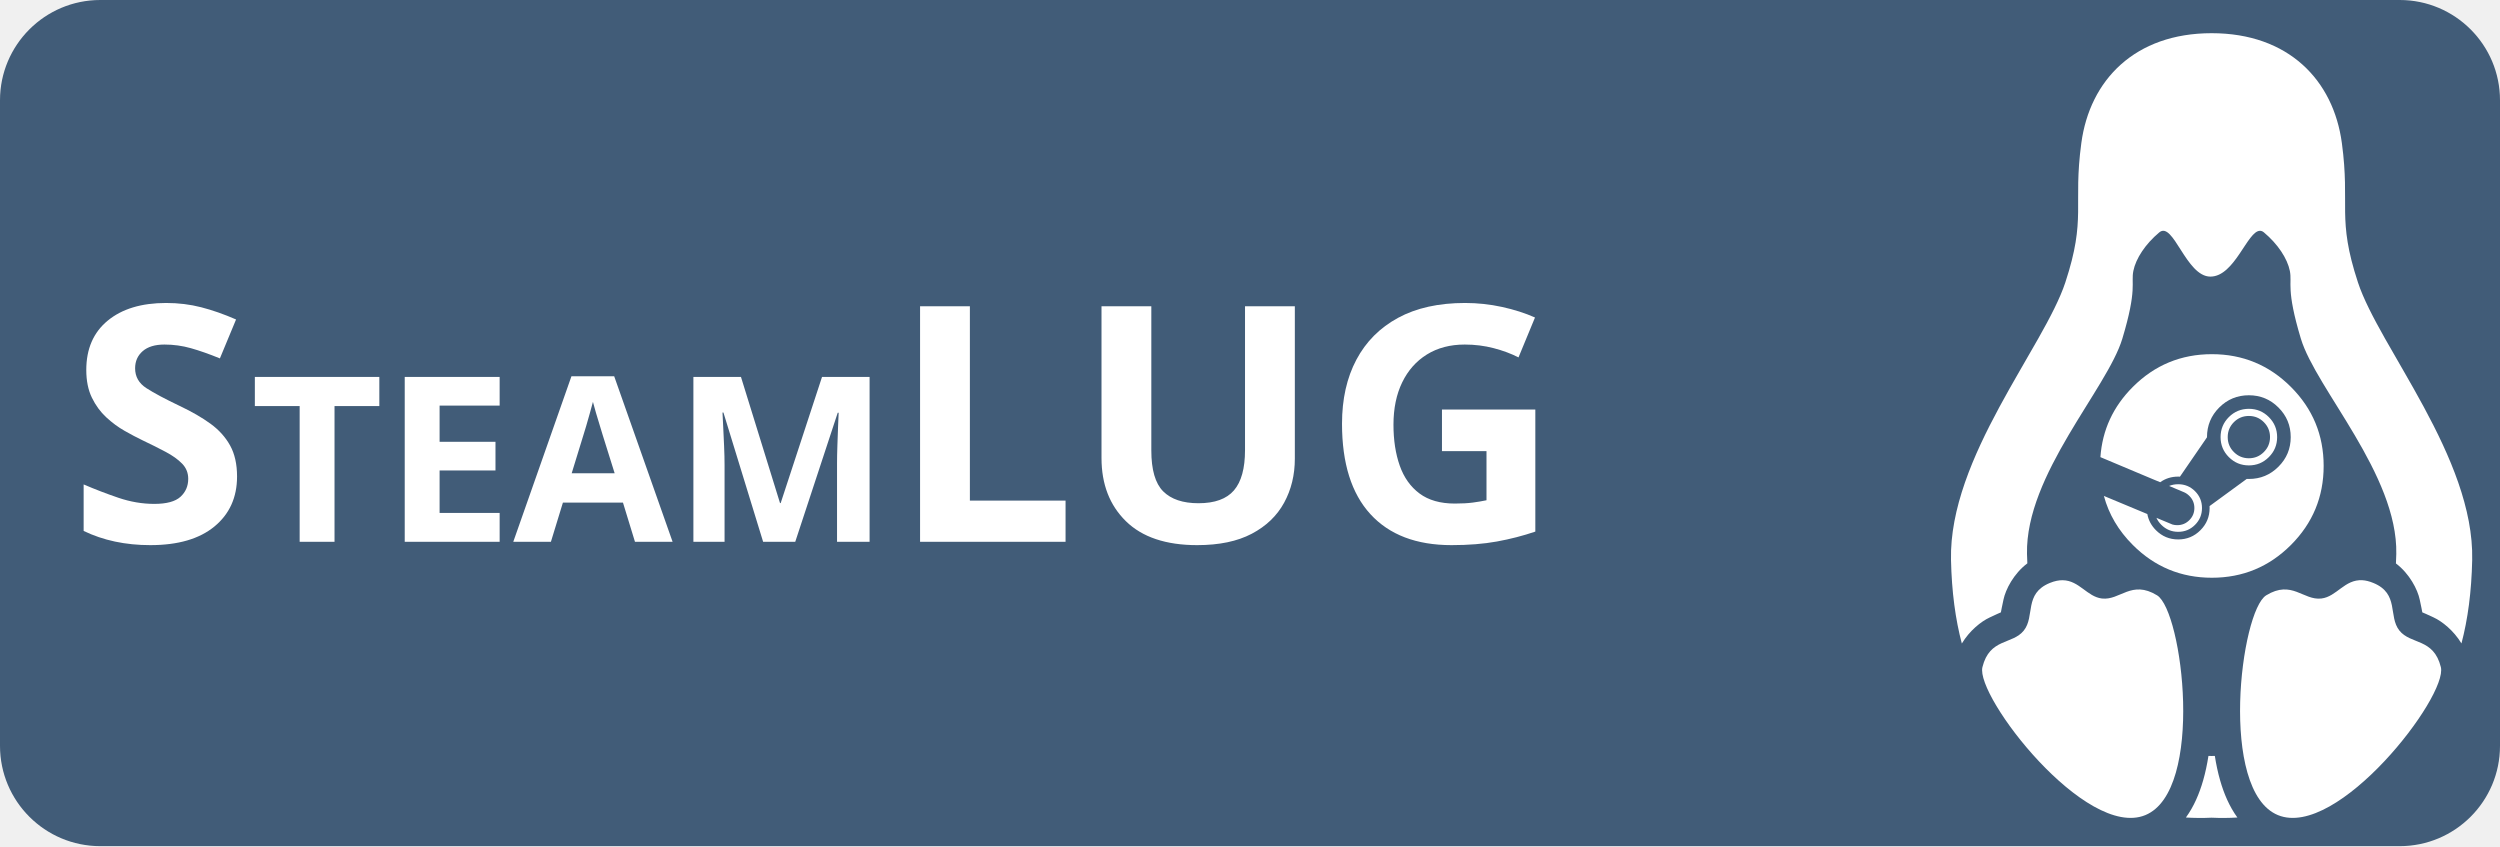
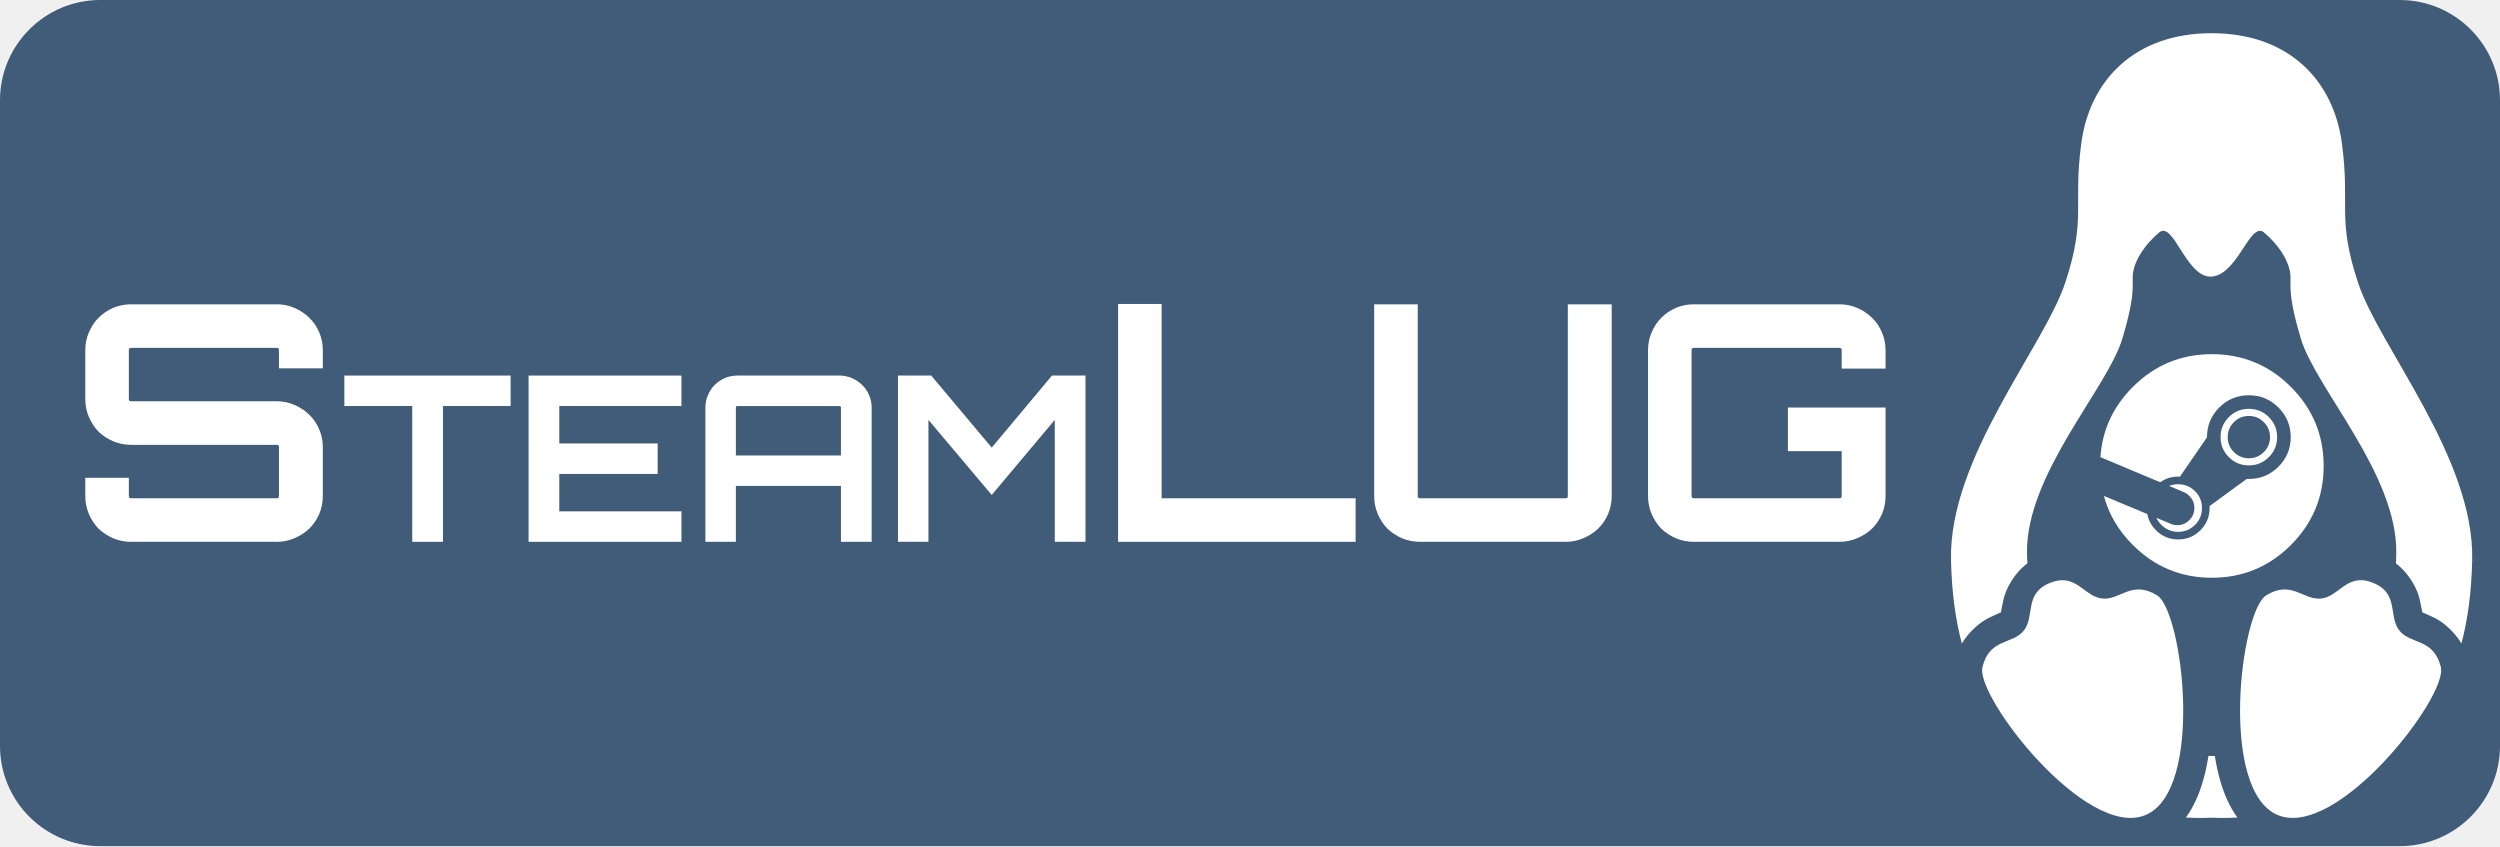
- <svg xmlns="http://www.w3.org/2000/svg" id="svg2" viewBox="0 0 2600 880" version="1.1">
-   <rect width="2600" height="880" rx="104.348" ry="104.348" x="0" y="0" style="fill:#415c78" />
-   <text x="71.206" y="563.5" xml:space="preserve" style="font-weight:bold;font-size:343.094px;line-height:125%;font-family:Orbitron;letter-spacing:0px;word-spacing:0px;fill:#ffffff">
-     <tspan x="71.206" y="563.5">S<tspan style="font-size:240.166px">TEAM</tspan>LUG</tspan>
-   </text>
+ <svg xmlns="http://www.w3.org/2000/svg" id="svg2" viewBox="0 0 2600 880" version="1.1" width="100%" height="100%">
+   <defs id="defs3140" />
+   <rect width="2600" height="880" rx="104.348" ry="104.348" x="0" y="0" style="fill:#415c78" id="rect3121" />
+   <g style="font-size:343.094px;font-weight:bold;line-height:125%;letter-spacing:0px;word-spacing:0px;fill:#ffffff;font-family:Orbitron" id="text3123">
+     <path d="m 335.732,383.032 -45.632,0 0,-18.87 c -2.2e-4,-1.601 -0.686,-2.401 -2.059,-2.402 l -151.648,0 c -1.601,2e-4 -2.402,0.801 -2.402,2.402 l 0,50.778 c -6e-5,1.601 0.8,2.402 2.402,2.402 l 151.648,0 c 6.404,1.4e-4 12.466,1.258 18.184,3.774 5.947,2.516 11.093,5.947 15.439,10.293 4.346,4.117 7.777,9.149 10.293,15.096 2.516,5.718 3.774,11.894 3.774,18.527 l 0,50.778 c -2.6e-4,6.633 -1.258,12.923 -3.774,18.87 -2.516,5.718 -5.947,10.75 -10.293,15.096 -4.346,4.117 -9.493,7.434 -15.439,9.95 -5.718,2.516 -11.78,3.774 -18.184,3.774 l -151.648,0 c -6.633,0 -12.923,-1.258 -18.87,-3.774 -5.718,-2.516 -10.75,-5.833 -15.096,-9.95 -4.117,-4.346 -7.434,-9.378 -9.95,-15.096 -2.516,-5.947 -3.774,-12.237 -3.774,-18.87 l 0,-18.87 45.288,0 0,18.87 c -6e-5,1.601 0.8,2.402 2.402,2.402 l 151.648,0 c 1.372,4e-5 2.058,-0.801 2.059,-2.402 l 0,-50.778 c -2.2e-4,-1.601 -0.686,-2.402 -2.059,-2.402 l -151.648,0 c -6.633,10e-5 -12.923,-1.258 -18.87,-3.774 -5.718,-2.516 -10.75,-5.832 -15.096,-9.95 -4.117,-4.346 -7.434,-9.378 -9.95,-15.096 -2.516,-5.947 -3.774,-12.237 -3.774,-18.87 l 0,-50.778 c -1.8e-5,-6.633 1.258,-12.809 3.774,-18.527 2.516,-5.947 5.833,-10.979 9.95,-15.096 4.346,-4.346 9.378,-7.777 15.096,-10.293 5.947,-2.516 12.237,-3.774 18.87,-3.774 l 151.648,0 c 6.404,2.4e-4 12.466,1.258 18.184,3.774 5.947,2.516 11.093,5.947 15.439,10.293 4.346,4.117 7.777,9.149 10.293,15.096 2.516,5.718 3.774,11.894 3.774,18.527 l 0,18.87" style="" id="path3145" />
+     <path d="m 531.044,390.58 0,31.702 -70.369,0 0,141.218 -31.942,0 0,-141.218 -70.609,0 0,-31.702 172.92,0" style="font-size:240.166px" id="path3147" />
+     <path d="m 708.711,422.282 -127.048,0 0,38.907 102.311,0 0,31.702 -102.311,0 0,38.907 127.048,0 0,31.702 -158.99,0 0,-172.92 158.99,0 0,31.702" style="font-size:240.166px" id="path3149" />
+     <path d="m 872.894,390.58 c 4.643,1.8e-4 8.966,0.881 12.969,2.642 4.163,1.761 7.765,4.163 10.807,7.205 3.042,2.882 5.444,6.405 7.205,10.567 1.761,4.003 2.642,8.326 2.642,12.969 l 0,139.536 -31.942,0 0,-58.12 -109.276,0 0,58.12 -31.702,0 0,-139.536 c -2e-5,-4.643 0.881,-8.966 2.642,-12.969 1.761,-4.163 4.083,-7.685 6.965,-10.567 3.042,-3.042 6.565,-5.444 10.567,-7.205 4.163,-1.761 8.566,-2.642 13.209,-2.642 l 105.913,0 m 1.681,83.097 0,-49.714 c -1.5e-4,-1.121 -0.561,-1.681 -1.681,-1.681 l -105.913,0 c -1.121,1.4e-4 -1.681,0.561 -1.681,1.681 l 0,49.714 109.276,0" style="font-size:240.166px" id="path3151" />
+     <path d="m 1094.072,390.58 34.824,0 0,172.92 -31.942,0 0,-126.808 -65.565,78.054 -65.806,-78.054 0,126.808 -31.702,0 0,-172.92 34.584,0 62.924,74.932 62.683,-74.932" style="font-size:240.166px" id="path3153" />
+     <path d="m 1162.799,316.129 45.288,0 0,202.083 201.74,0 0,45.288 -247.028,0 0,-247.371" style="" id="path3155" />
+     <path d="m 1630.538,316.472 45.632,0 0,199.338 c -3e-4,6.633 -1.258,12.923 -3.774,18.87 -2.516,5.718 -5.947,10.75 -10.293,15.096 -4.346,4.117 -9.492,7.434 -15.439,9.95 -5.718,2.516 -11.78,3.774 -18.184,3.774 l -151.648,0 c -6.633,0 -12.923,-1.258 -18.87,-3.774 -5.718,-2.516 -10.75,-5.833 -15.096,-9.95 -4.117,-4.346 -7.434,-9.378 -9.95,-15.096 -2.516,-5.947 -3.774,-12.237 -3.774,-18.87 l 0,-199.338 45.288,0 0,199.338 c -10e-5,1.601 0.8,2.402 2.402,2.402 l 151.648,0 c 1.372,4e-5 2.058,-0.801 2.058,-2.402 l 0,-199.338" style="" id="path3157" />
+     <path d="m 1960.981,383.375 -45.632,0 0,-19.213 c -3e-4,-1.601 -0.801,-2.401 -2.402,-2.402 l -151.305,0 c -1.601,2e-4 -2.402,0.801 -2.402,2.402 l 0,151.648 c -10e-5,1.601 0.8,2.402 2.402,2.402 l 151.305,0 c 1.601,4e-5 2.401,-0.801 2.402,-2.402 l 0,-46.661 -55.924,0 0,-45.288 101.556,0 0,91.949 c -3e-4,6.633 -1.258,12.923 -3.774,18.87 -2.516,5.718 -5.947,10.75 -10.293,15.096 -4.346,4.117 -9.492,7.434 -15.439,9.95 -5.718,2.516 -11.894,3.774 -18.527,3.774 l -151.305,0 c -6.633,0 -12.923,-1.258 -18.87,-3.774 -5.718,-2.516 -10.75,-5.833 -15.096,-9.95 -4.117,-4.346 -7.434,-9.378 -9.95,-15.096 -2.516,-5.947 -3.774,-12.237 -3.774,-18.87 l 0,-151.648 c 0,-6.633 1.258,-12.809 3.774,-18.527 2.516,-5.947 5.832,-10.979 9.95,-15.096 4.346,-4.346 9.378,-7.777 15.096,-10.293 5.947,-2.516 12.237,-3.774 18.87,-3.774 l 151.305,0 c 6.633,2.4e-4 12.809,1.258 18.527,3.774 5.947,2.516 11.093,5.947 15.439,10.293 4.346,4.117 7.777,9.149 10.293,15.096 2.516,5.718 3.774,11.894 3.774,18.527 l 0,19.213" style="" id="path3159" />
+   </g>
  <g id="tux" transform="translate(1914.348,-47.76586)">
    <path style="color:#000000;overflow:visible;fill:#ffffff;stroke-width:15" id="path4372-7" d="m 385.76,82.287 c 79.782,0 126.619,48.671 135.441,114.298 8.821,65.627 -5.381,77.653 16.711,144.858 22.092,67.203 121.138,182.406 118.822,288.699 -0.721,33.093 -4.532,61.746 -11.171,86.785 -8.14,-13.487 -20.2,-22.992 -28.99,-27.051 -6.862,-3.168 -10.178,-4.691 -11.725,-5.262 -0.225,-1.7 -1.094,-5.571 -2.677,-13.203 -2.174,-10.481 -10.508,-26.892 -24.743,-37.668 0.145,-3.265 0.302,-6.496 0.369,-9.879 1.644,-82.444 -83.565,-171.761 -99.249,-223.888 -15.684,-52.125 -8.861,-57.492 -11.448,-70.444 -2.587,-12.951 -12.575,-28.037 -26.959,-40.069 -1.37,-1.147 -2.704,-1.649 -4.062,-1.662 -13.113,-0.124 -26.236,47.616 -51.609,47.64 -25.373,0.029 -38.573,-58.196 -53.179,-45.978 -14.384,12.032 -24.372,27.118 -26.959,40.069 -2.587,12.951 4.236,18.319 -11.448,70.444 -15.684,52.126 -100.801,141.444 -99.157,223.888 0.068,3.351 0.228,6.55 0.369,9.786 -14.298,10.775 -22.656,27.254 -24.835,37.761 -1.583,7.631 -2.453,11.502 -2.678,13.203 -1.542,0.57 -4.873,2.182 -11.725,5.355 -8.793,4.071 -20.781,13.559 -28.898,27.051 -6.657,-25.065 -10.542,-53.737 -11.264,-86.878 -2.316,-106.293 96.822,-221.496 118.914,-288.699 22.092,-67.204 7.798,-79.23 16.618,-144.858 8.821,-65.627 55.751,-114.298 135.533,-114.298 z m 156.767,568.905 c 3.426,0.198 7.211,1.12 11.448,2.862 27.118,11.153 15.205,34.648 27.051,49.486 11.846,14.838 35.631,7.691 43.116,38.038 7.484,30.347 -107.56,179.345 -169.416,153.905 -61.856,-25.439 -38.856,-212.295 -12.187,-228.596 26.668,-16.301 38.476,5.534 57.334,3.324 15.911,-1.865 24.155,-20.088 42.654,-19.019 z m -311.596,0 c 17.111,0.295 25.393,17.223 40.715,19.019 18.858,2.211 30.665,-19.625 57.334,-3.324 26.669,16.301 49.669,203.157 -12.187,228.596 -61.856,25.439 -176.9,-123.558 -169.416,-153.905 7.484,-30.347 31.178,-23.199 43.023,-38.038 11.846,-14.838 -0.068,-38.333 27.051,-49.486 5.085,-2.091 9.531,-2.93 13.48,-2.862 z m 158.152,182.711 c 1.352,8.733 3.166,17.302 5.539,25.574 3.868,13.482 9.514,26.993 17.911,38.5 -8.702,0.539 -17.622,0.61 -26.774,0.183 -9.152,0.426 -18.069,0.355 -26.774,-0.183 8.397,-11.506 14.043,-25.017 17.911,-38.5 2.373,-8.272 4.188,-16.842 5.539,-25.574 1.108,0.029 2.206,0.092 3.324,0.092 1.118,0 2.216,-0.071 3.324,-0.092 z" />
  </g>
  <g id="steamlogo" transform="translate(1914.348,-47.76586)">
-     <path d="m 453.875,502.362 c 0,8.133 -2.875,15.066 -8.625,20.8 -5.717,5.75 -12.642,8.625 -20.775,8.625 -8.133,0 -15.075,-2.875 -20.825,-8.625 -5.734,-5.734 -8.6,-12.666 -8.6,-20.8 0,-8.133 2.866,-15.075 8.6,-20.825 5.75,-5.734 12.692,-8.6 20.825,-8.6 8.133,0 15.058,2.866 20.775,8.6 5.75,5.75 8.625,12.691 8.625,20.825 z m -7.4,0 c 0,-6.083 -2.15,-11.275 -6.45,-15.575 -4.283,-4.284 -9.467,-6.425 -15.55,-6.425 -6.083,0 -11.275,2.142 -15.575,6.425 -4.283,4.3 -6.425,9.492 -6.425,15.575 0,6.083 2.142,11.267 6.425,15.55 4.301,4.3 9.492,6.45 15.575,6.45 6.083,0 11.267,-2.15 15.55,-6.45 4.3,-4.284 6.45,-9.466 6.45,-15.55 z m -176.4,20.825 c 1.984,-28.183 13.225,-52.525 33.725,-73.025 22.7,-22.7 50.1,-34.05 82.2,-34.05 32.1,0 59.5,11.35 82.2,34.05 22.7,22.7 34.05,50.1 34.05,82.2 0,32.1 -11.35,59.5 -34.05,82.2 -22.7,22.7 -50.1,34.05 -82.2,34.05 -32.1,0 -59.5,-11.35 -82.2,-34.05 -14.967,-14.967 -25,-31.975 -30.1,-51.026 l 45.175,18.825 c 1.15,6.4 4.141,12.017 8.975,16.85 6.383,6.383 14.091,9.575 23.125,9.575 9.05,0 16.75,-3.192 23.1,-9.575 6.383,-6.35 9.575,-14.05 9.575,-23.1 0,-0.683 -0.017,-1.359 -0.05,-2.025 l 38.65,-28.25 c 0.734,0.033 1.475,0.05 2.225,0.05 12.033,0 22.283,-4.25 30.75,-12.75 8.517,-8.483 12.775,-18.741 12.775,-30.774 0,-12.034 -4.258,-22.3 -12.775,-30.8 -8.467,-8.483 -18.717,-12.725 -30.75,-12.725 -12.05,0 -22.325,4.242 -30.825,12.725 -8.483,8.5 -12.725,18.767 -12.725,30.8 0,0.067 0,0.134 0,0.2 l -28.125,40.925 c -0.6,-0.033 -1.208,-0.05 -1.825,-0.05 -7.05,0 -13.287,1.946 -18.712,5.838 l -5.912,-2.425 c -0.645,-0.269 -1.291,-0.54 -1.938,-0.812 l -54.337,-22.849 z m 58.25,63.125 16.725,6.974 c 1.55,0.433 3.192,0.65 4.925,0.65 4.934,0 9.133,-1.742 12.6,-5.225 3.483,-3.467 5.225,-7.667 5.225,-12.6 0,-4.917 -1.742,-9.117 -5.225,-12.6 -1.863,-1.877 -3.938,-3.248 -6.225,-4.112 l -14.825,-6.237 c 2.901,-1.2 6.051,-1.8 9.45,-1.8 6.85,0 12.684,2.417 17.5,7.25 4.833,4.833 7.25,10.666 7.25,17.5 0,6.85 -2.417,12.683 -7.25,17.5 -4.816,4.833 -10.65,7.25 -17.5,7.25 -6.85,0 -12.691,-2.417 -17.525,-7.25 -2.216,-2.217 -3.925,-4.65 -5.125,-7.3 z" style="fill:#ffffff;fill-rule:evenodd" />
-     <path d="m 446.475,502.362 c 0,6.083 -2.15,11.267 -6.45,15.55 -4.283,4.3 -9.467,6.45 -15.55,6.45 -6.083,0 -11.275,-2.15 -15.575,-6.45 -4.283,-4.284 -6.425,-9.467 -6.425,-15.55 0,-6.083 2.142,-11.275 6.425,-15.575 4.301,-4.284 9.492,-6.425 15.575,-6.425 6.083,0 11.267,2.142 15.55,6.425 4.3,4.3 6.45,9.492 6.45,15.575 z" style="fill:none" />
-     <path d="m 453.875,502.362 c 0,-8.133 -2.875,-15.075 -8.625,-20.825 -5.717,-5.734 -12.642,-8.6 -20.775,-8.6 -8.133,0 -15.075,2.866 -20.825,8.6 -5.734,5.75 -8.6,12.691 -8.6,20.825 0,8.133 2.866,15.066 8.6,20.8 5.75,5.75 12.692,8.625 20.825,8.625 8.133,0 15.058,-2.875 20.775,-8.625 5.75,-5.734 8.625,-12.666 8.625,-20.8 z m -180.175,61.175 c -2.634,-9.85 -3.95,-20.241 -3.95,-31.175 0,-3.1 0.108,-6.159 0.325,-9.175 l 54.337,22.85 c 0.646,0.273 1.292,0.543 1.938,0.812 l 5.912,2.425 c 5.426,-3.892 11.663,-5.838 18.712,-5.838 0.617,0 1.225,0.017 1.825,0.05 l 28.125,-40.925 c 0,-0.067 0,-0.134 0,-0.2 0,-12.034 4.242,-22.3 12.725,-30.8 8.5,-8.483 18.775,-12.725 30.825,-12.725 12.033,0 22.283,4.242 30.75,12.725 8.517,8.5 12.775,18.767 12.775,30.8 0,12.034 -4.258,22.291 -12.775,30.775 -8.467,8.5 -18.717,12.75 -30.75,12.75 -0.75,0 -1.492,-0.017 -2.225,-0.05 l -38.65,28.25 c 0.033,0.666 0.05,1.342 0.05,2.025 0,9.05 -3.192,16.75 -9.575,23.1 -6.35,6.383 -14.05,9.575 -23.1,9.575 -9.034,0 -16.741,-3.192 -23.125,-9.575 -4.833,-4.833 -7.825,-10.45 -8.975,-16.85 l -45.175,-18.826 z m 54.625,22.775 c 1.2,2.65 2.909,5.083 5.125,7.3 4.833,4.833 10.675,7.25 17.525,7.25 6.85,0 12.684,-2.417 17.5,-7.25 4.833,-4.817 7.25,-10.65 7.25,-17.5 0,-6.833 -2.417,-12.666 -7.25,-17.5 -4.816,-4.833 -10.65,-7.25 -17.5,-7.25 -3.4,0 -6.55,0.6 -9.45,1.8 l 14.825,6.238 c 2.287,0.865 4.362,2.236 6.225,4.112 3.483,3.483 5.225,7.684 5.225,12.6 0,4.933 -1.742,9.133 -5.225,12.6 -3.466,3.483 -7.667,5.225 -12.6,5.225 -1.734,0 -3.375,-0.217 -4.925,-0.65 l -16.725,-6.975 z" style="fill:none" />
+     <path d="m 453.875,502.362 c 0,8.133 -2.875,15.066 -8.625,20.8 -5.717,5.75 -12.642,8.625 -20.775,8.625 -8.133,0 -15.075,-2.875 -20.825,-8.625 -5.734,-5.734 -8.6,-12.666 -8.6,-20.8 0,-8.133 2.866,-15.075 8.6,-20.825 5.75,-5.734 12.692,-8.6 20.825,-8.6 8.133,0 15.058,2.866 20.775,8.6 5.75,5.75 8.625,12.691 8.625,20.825 z m -7.4,0 c 0,-6.083 -2.15,-11.275 -6.45,-15.575 -4.283,-4.284 -9.467,-6.425 -15.55,-6.425 -6.083,0 -11.275,2.142 -15.575,6.425 -4.283,4.3 -6.425,9.492 -6.425,15.575 0,6.083 2.142,11.267 6.425,15.55 4.301,4.3 9.492,6.45 15.575,6.45 6.083,0 11.267,-2.15 15.55,-6.45 4.3,-4.284 6.45,-9.466 6.45,-15.55 z m -176.4,20.825 c 1.984,-28.183 13.225,-52.525 33.725,-73.025 22.7,-22.7 50.1,-34.05 82.2,-34.05 32.1,0 59.5,11.35 82.2,34.05 22.7,22.7 34.05,50.1 34.05,82.2 0,32.1 -11.35,59.5 -34.05,82.2 -22.7,22.7 -50.1,34.05 -82.2,34.05 -32.1,0 -59.5,-11.35 -82.2,-34.05 -14.967,-14.967 -25,-31.975 -30.1,-51.026 l 45.175,18.825 c 1.15,6.4 4.141,12.017 8.975,16.85 6.383,6.383 14.091,9.575 23.125,9.575 9.05,0 16.75,-3.192 23.1,-9.575 6.383,-6.35 9.575,-14.05 9.575,-23.1 0,-0.683 -0.017,-1.359 -0.05,-2.025 l 38.65,-28.25 c 0.734,0.033 1.475,0.05 2.225,0.05 12.033,0 22.283,-4.25 30.75,-12.75 8.517,-8.483 12.775,-18.741 12.775,-30.774 0,-12.034 -4.258,-22.3 -12.775,-30.8 -8.467,-8.483 -18.717,-12.725 -30.75,-12.725 -12.05,0 -22.325,4.242 -30.825,12.725 -8.483,8.5 -12.725,18.767 -12.725,30.8 0,0.067 0,0.134 0,0.2 l -28.125,40.925 c -0.6,-0.033 -1.208,-0.05 -1.825,-0.05 -7.05,0 -13.287,1.946 -18.712,5.838 l -5.912,-2.425 c -0.645,-0.269 -1.291,-0.54 -1.938,-0.812 l -54.337,-22.849 z m 58.25,63.125 16.725,6.974 c 1.55,0.433 3.192,0.65 4.925,0.65 4.934,0 9.133,-1.742 12.6,-5.225 3.483,-3.467 5.225,-7.667 5.225,-12.6 0,-4.917 -1.742,-9.117 -5.225,-12.6 -1.863,-1.877 -3.938,-3.248 -6.225,-4.112 l -14.825,-6.237 c 2.901,-1.2 6.051,-1.8 9.45,-1.8 6.85,0 12.684,2.417 17.5,7.25 4.833,4.833 7.25,10.666 7.25,17.5 0,6.85 -2.417,12.683 -7.25,17.5 -4.816,4.833 -10.65,7.25 -17.5,7.25 -6.85,0 -12.691,-2.417 -17.525,-7.25 -2.216,-2.217 -3.925,-4.65 -5.125,-7.3 z" style="fill:#ffffff;fill-rule:evenodd" id="path3132" />
+     <path d="m 446.475,502.362 c 0,6.083 -2.15,11.267 -6.45,15.55 -4.283,4.3 -9.467,6.45 -15.55,6.45 -6.083,0 -11.275,-2.15 -15.575,-6.45 -4.283,-4.284 -6.425,-9.467 -6.425,-15.55 0,-6.083 2.142,-11.275 6.425,-15.575 4.301,-4.284 9.492,-6.425 15.575,-6.425 6.083,0 11.267,2.142 15.55,6.425 4.3,4.3 6.45,9.492 6.45,15.575 z" style="fill:none" id="path3134" />
+     <path d="m 453.875,502.362 c 0,-8.133 -2.875,-15.075 -8.625,-20.825 -5.717,-5.734 -12.642,-8.6 -20.775,-8.6 -8.133,0 -15.075,2.866 -20.825,8.6 -5.734,5.75 -8.6,12.691 -8.6,20.825 0,8.133 2.866,15.066 8.6,20.8 5.75,5.75 12.692,8.625 20.825,8.625 8.133,0 15.058,-2.875 20.775,-8.625 5.75,-5.734 8.625,-12.666 8.625,-20.8 z m -180.175,61.175 c -2.634,-9.85 -3.95,-20.241 -3.95,-31.175 0,-3.1 0.108,-6.159 0.325,-9.175 l 54.337,22.85 c 0.646,0.273 1.292,0.543 1.938,0.812 l 5.912,2.425 c 5.426,-3.892 11.663,-5.838 18.712,-5.838 0.617,0 1.225,0.017 1.825,0.05 l 28.125,-40.925 c 0,-0.067 0,-0.134 0,-0.2 0,-12.034 4.242,-22.3 12.725,-30.8 8.5,-8.483 18.775,-12.725 30.825,-12.725 12.033,0 22.283,4.242 30.75,12.725 8.517,8.5 12.775,18.767 12.775,30.8 0,12.034 -4.258,22.291 -12.775,30.775 -8.467,8.5 -18.717,12.75 -30.75,12.75 -0.75,0 -1.492,-0.017 -2.225,-0.05 l -38.65,28.25 c 0.033,0.666 0.05,1.342 0.05,2.025 0,9.05 -3.192,16.75 -9.575,23.1 -6.35,6.383 -14.05,9.575 -23.1,9.575 -9.034,0 -16.741,-3.192 -23.125,-9.575 -4.833,-4.833 -7.825,-10.45 -8.975,-16.85 l -45.175,-18.826 z m 54.625,22.775 c 1.2,2.65 2.909,5.083 5.125,7.3 4.833,4.833 10.675,7.25 17.525,7.25 6.85,0 12.684,-2.417 17.5,-7.25 4.833,-4.817 7.25,-10.65 7.25,-17.5 0,-6.833 -2.417,-12.666 -7.25,-17.5 -4.816,-4.833 -10.65,-7.25 -17.5,-7.25 -3.4,0 -6.55,0.6 -9.45,1.8 l 14.825,6.238 c 2.287,0.865 4.362,2.236 6.225,4.112 3.483,3.483 5.225,7.684 5.225,12.6 0,4.933 -1.742,9.133 -5.225,12.6 -3.466,3.483 -7.667,5.225 -12.6,5.225 -1.734,0 -3.375,-0.217 -4.925,-0.65 l -16.725,-6.975 z" style="fill:none" id="path3136" />
  </g>
</svg>
